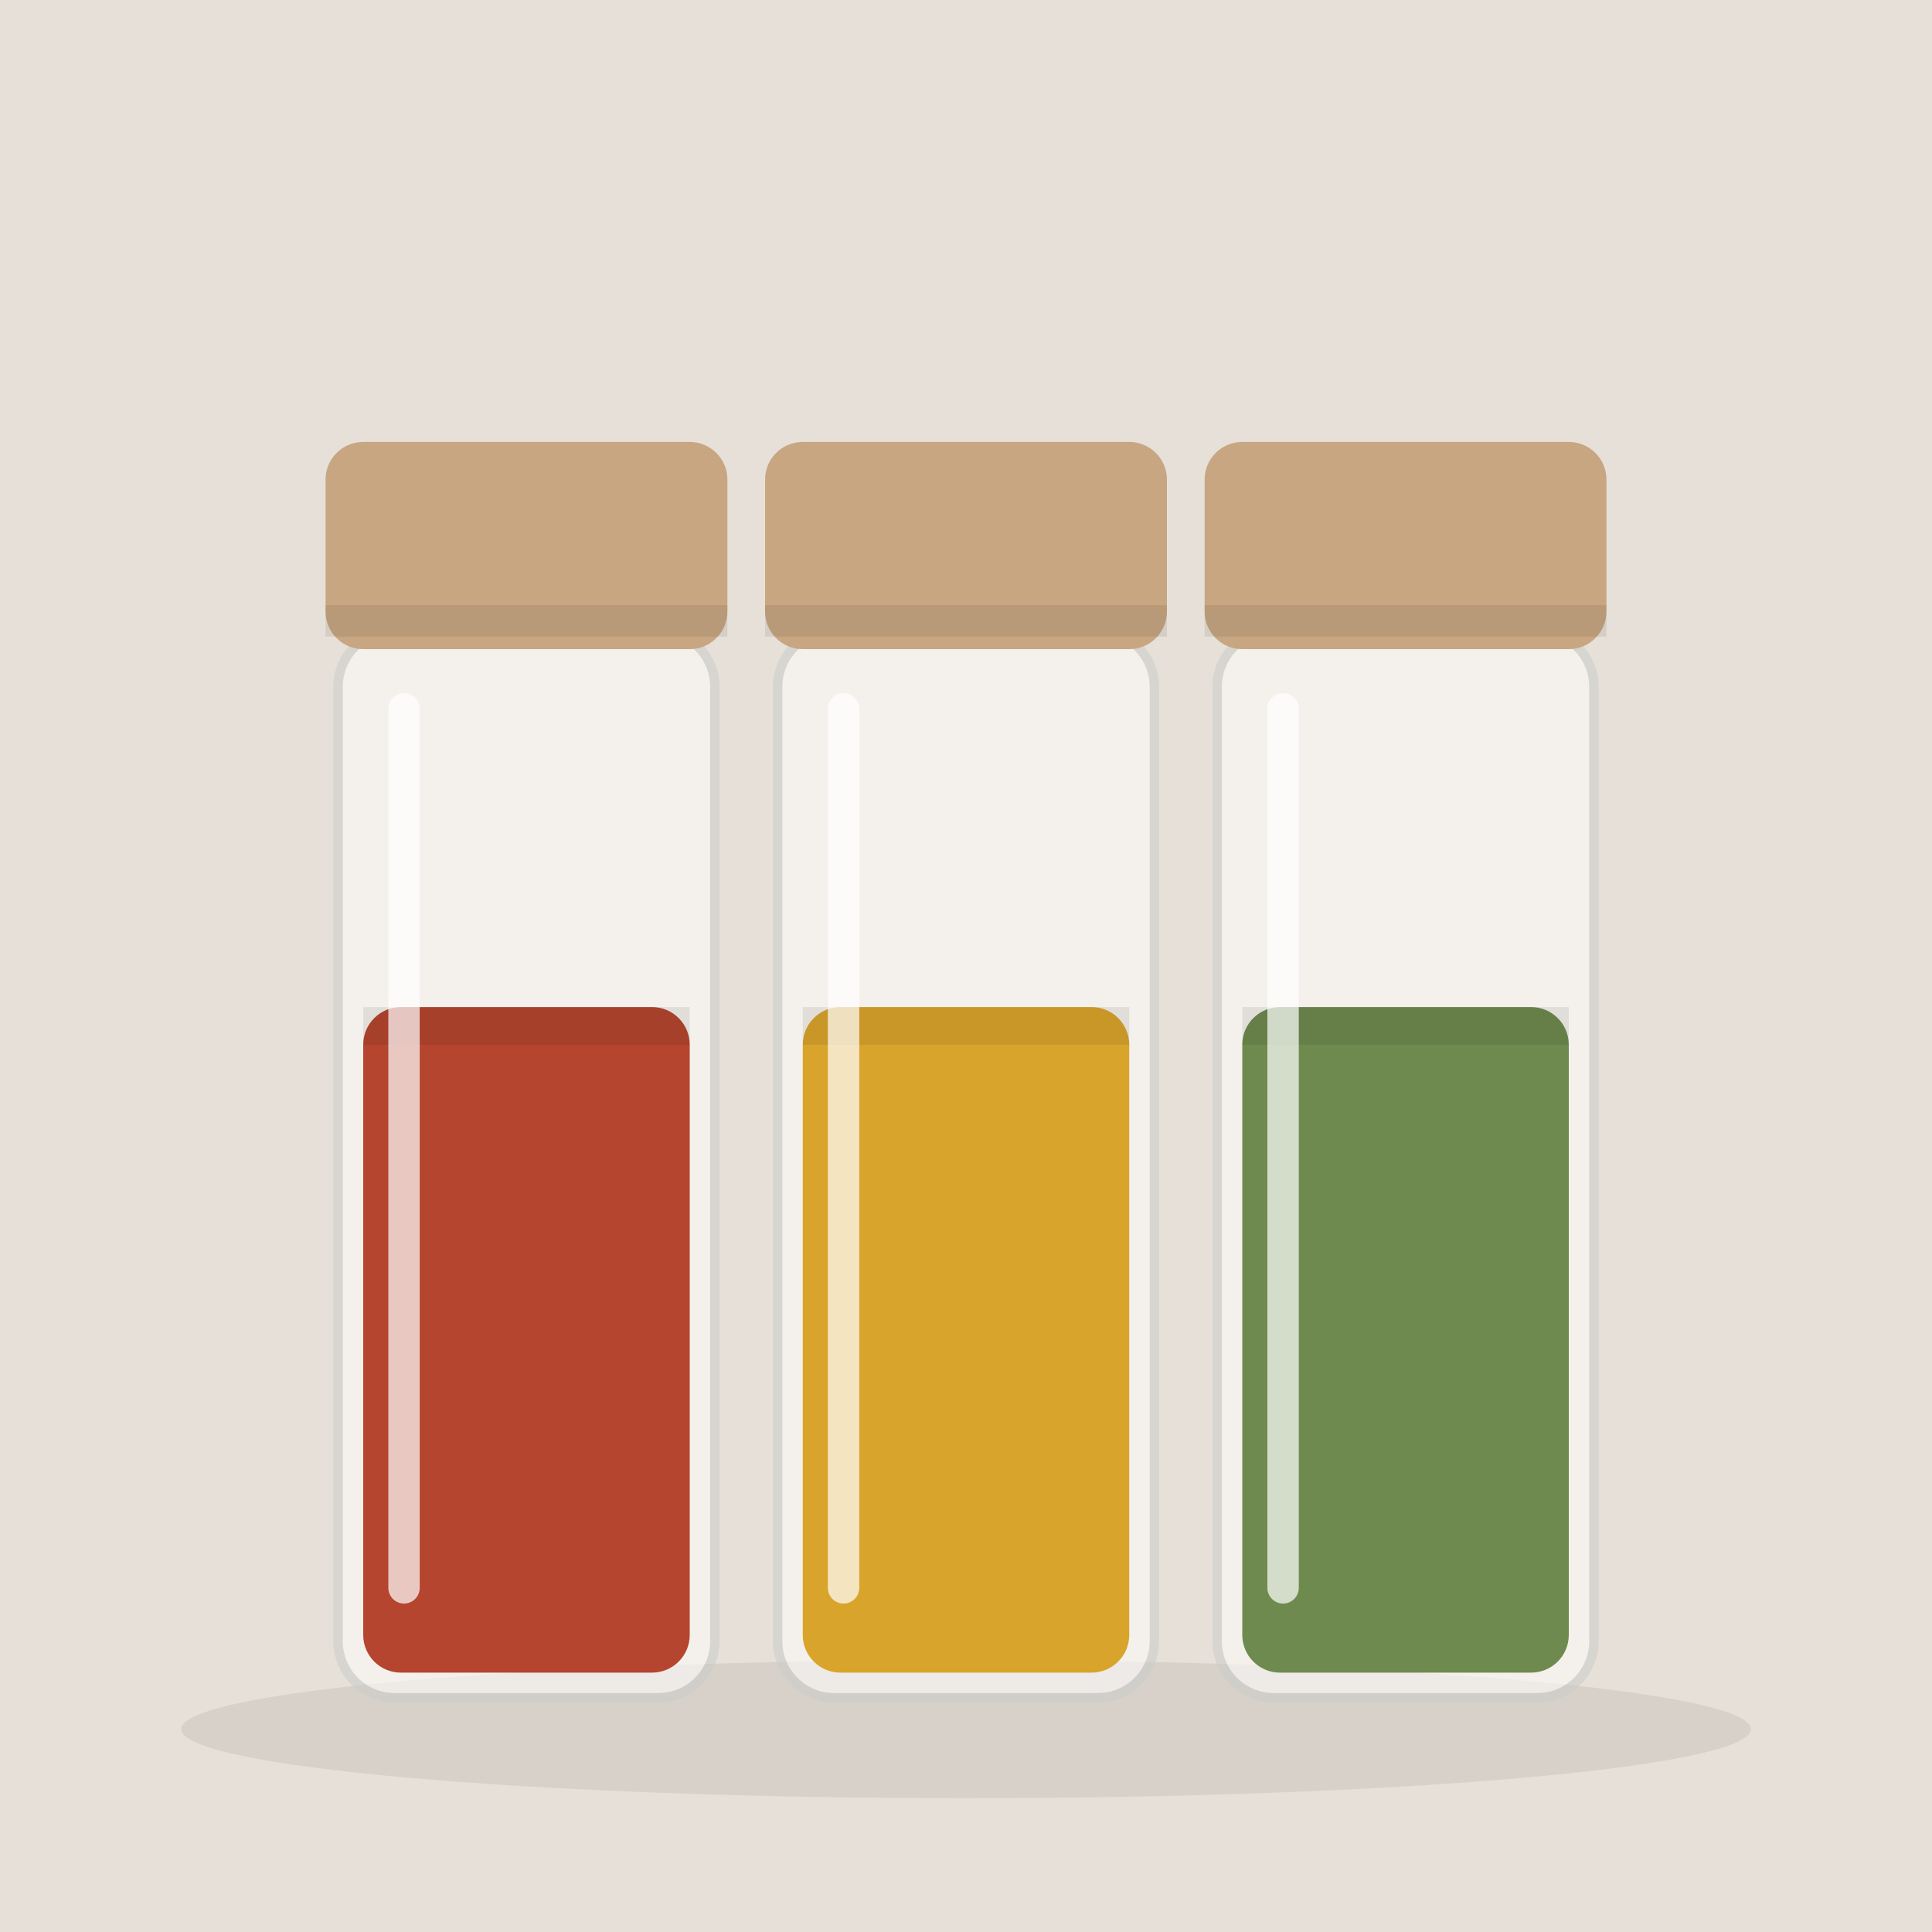
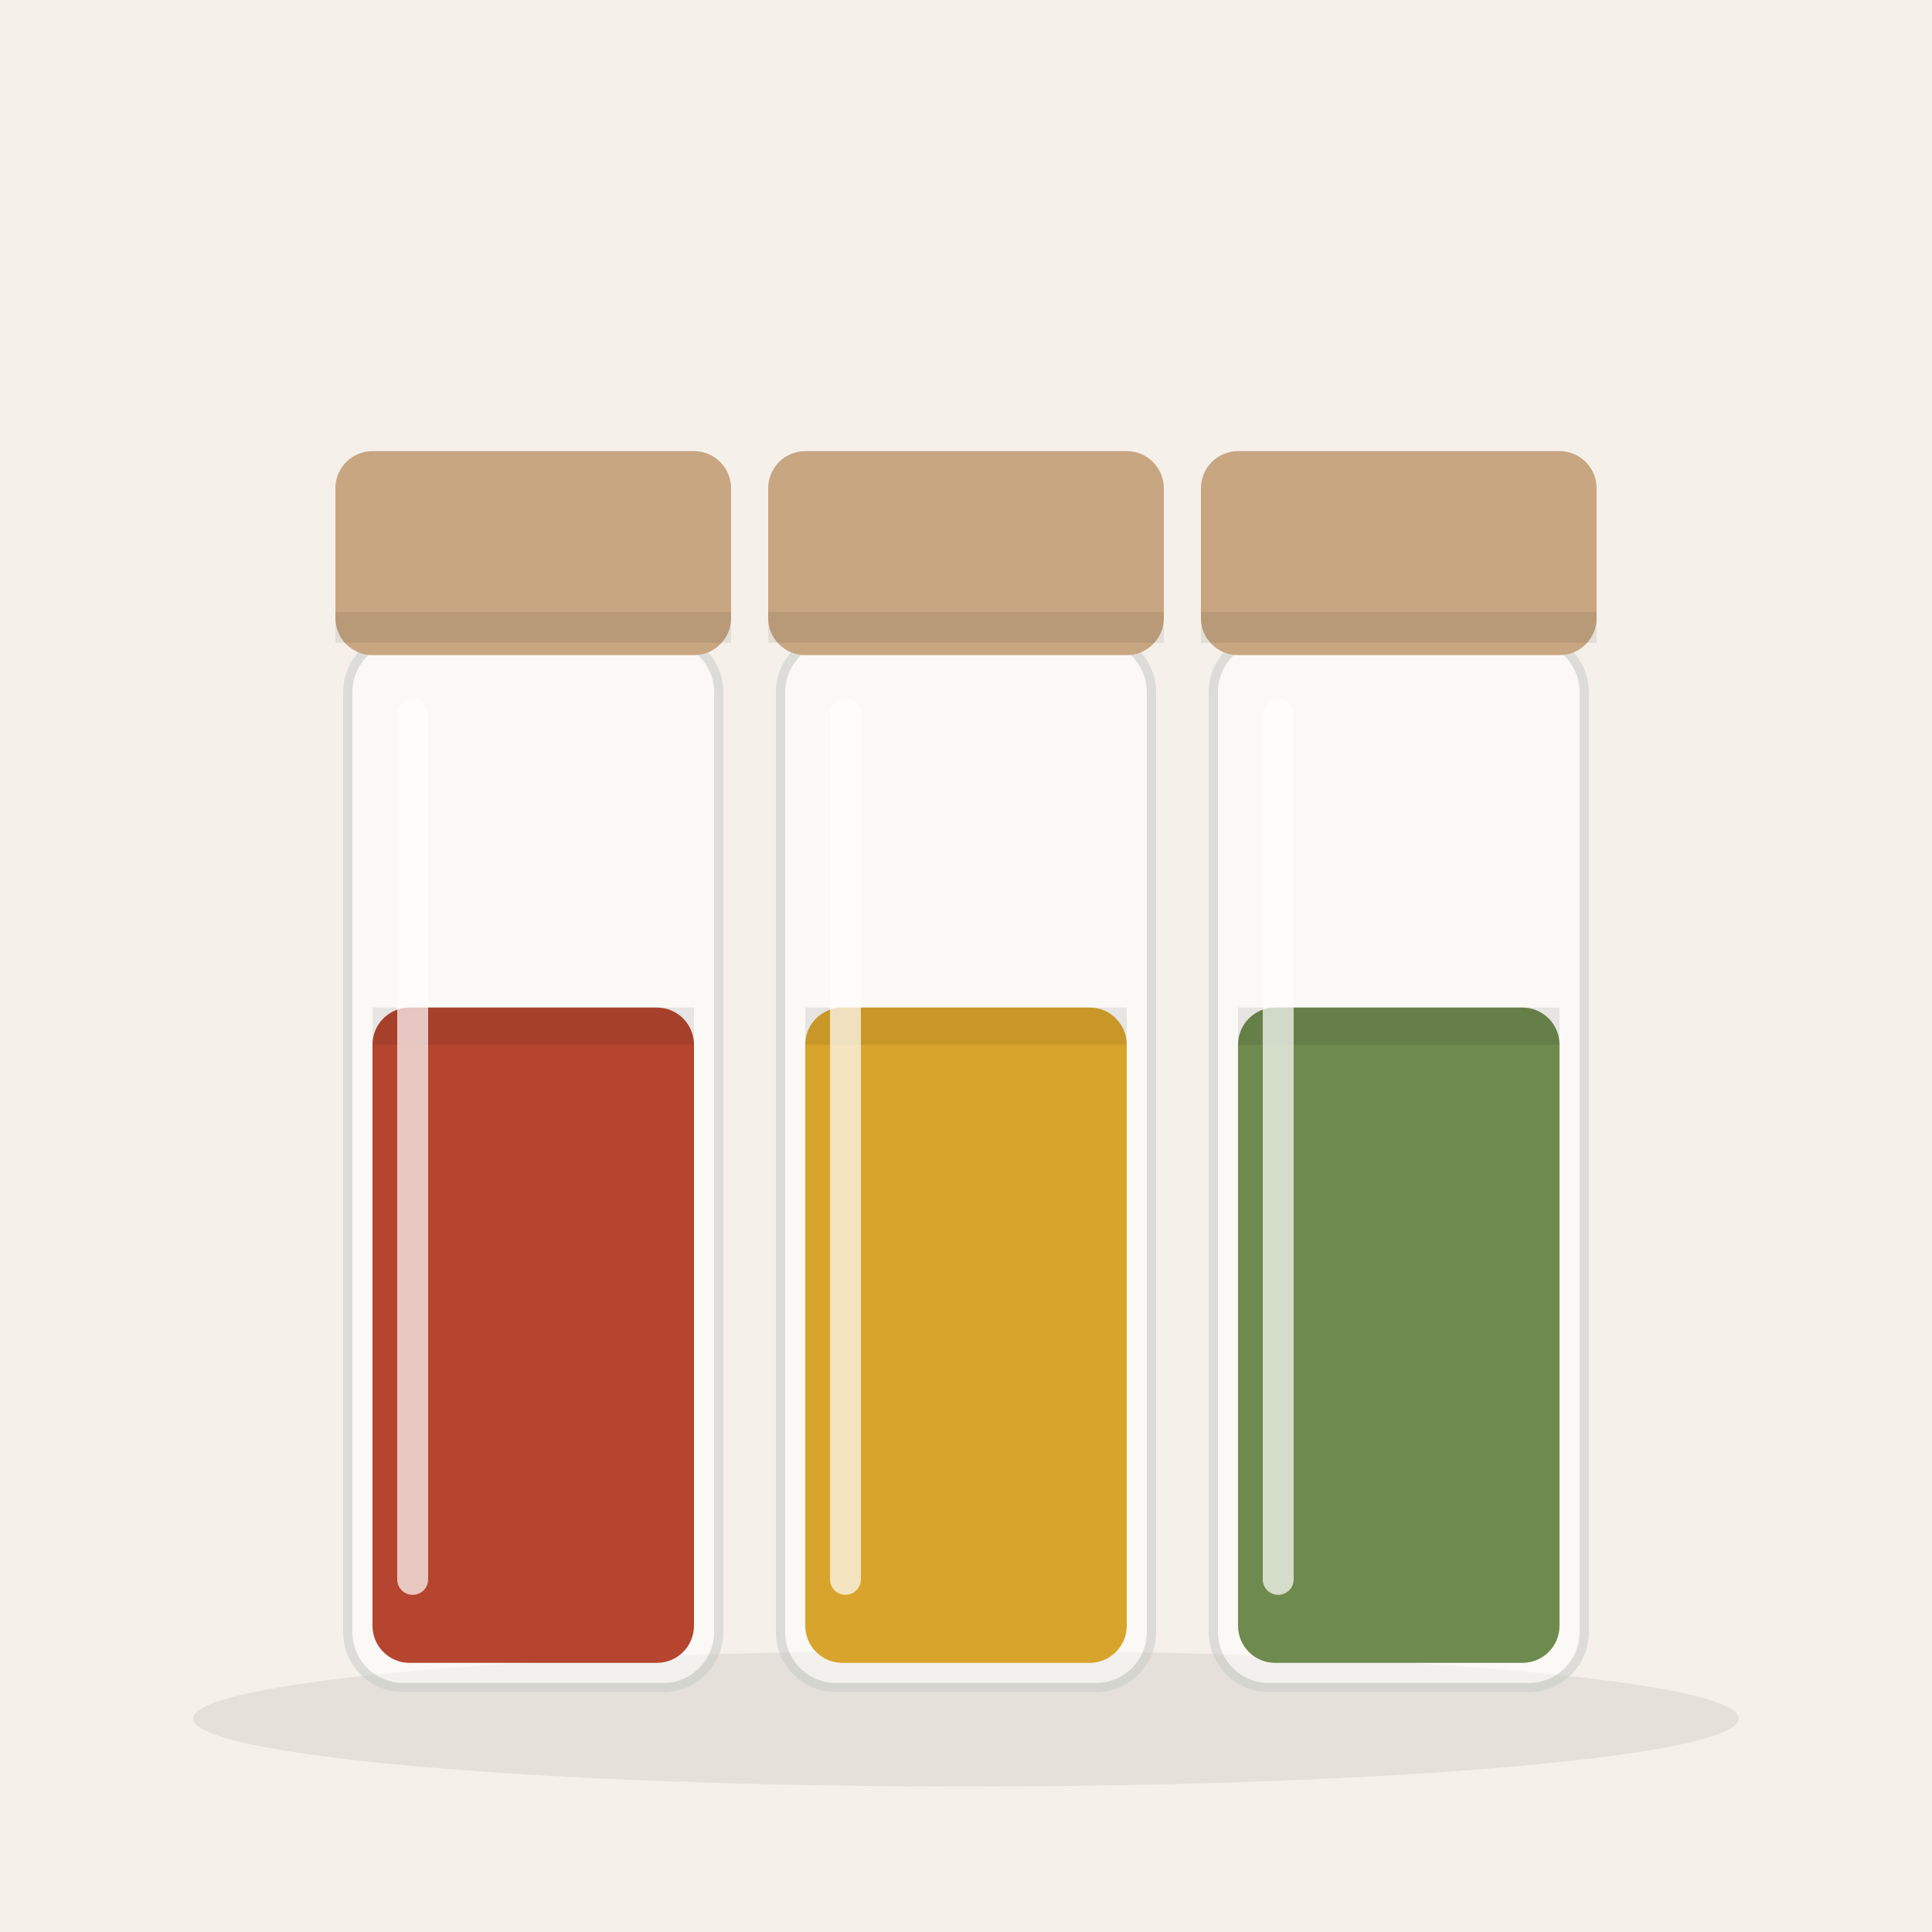
- <svg xmlns="http://www.w3.org/2000/svg" viewBox="0 0 800 800" width="800" height="800" role="img">
-   <rect width="800" height="800" fill="#e6e0d8" />
-   <g transform="translate(400 430) scale(1.3) translate(-400 -430)">
+ <svg xmlns="http://www.w3.org/2000/svg" viewBox="0 0 800 800" width="800" height="800">
+   <rect width="100%" height="100%" fill="#f5f1ea" />
+   <g transform="translate(400 430) scale(1.28) translate(-400 -430)">
    <ellipse cx="400" cy="650" rx="250" ry="22" fill="#000" opacity=".07" />
    <rect x="200" y="300" width="120" height="340" rx="18" fill="#ffffff" opacity=".55" stroke="#c9ccc9" stroke-width="3" />
    <rect x="208" y="420" width="104" height="212" rx="12" fill="#b5452f" />
    <rect x="208" y="420" width="104" height="12" fill="#000" opacity=".08" />
    <rect x="196" y="240" width="128" height="66" rx="12" fill="#c8a682" />
    <rect x="196" y="292" width="128" height="10" fill="#000" opacity=".08" />
    <rect x="216" y="320" width="10" height="290" rx="5" fill="#fff" opacity=".7" />
    <rect x="340" y="300" width="120" height="340" rx="18" fill="#ffffff" opacity=".55" stroke="#c9ccc9" stroke-width="3" />
    <rect x="348" y="420" width="104" height="212" rx="12" fill="#d9a42b" />
    <rect x="348" y="420" width="104" height="12" fill="#000" opacity=".08" />
    <rect x="336" y="240" width="128" height="66" rx="12" fill="#c8a682" />
    <rect x="336" y="292" width="128" height="10" fill="#000" opacity=".08" />
    <rect x="356" y="320" width="10" height="290" rx="5" fill="#fff" opacity=".7" />
    <rect x="480" y="300" width="120" height="340" rx="18" fill="#ffffff" opacity=".55" stroke="#c9ccc9" stroke-width="3" />
    <rect x="488" y="420" width="104" height="212" rx="12" fill="#6f8a4e" />
    <rect x="488" y="420" width="104" height="12" fill="#000" opacity=".08" />
    <rect x="476" y="240" width="128" height="66" rx="12" fill="#c8a682" />
    <rect x="476" y="292" width="128" height="10" fill="#000" opacity=".08" />
    <rect x="496" y="320" width="10" height="290" rx="5" fill="#fff" opacity=".7" />
  </g>
</svg>
